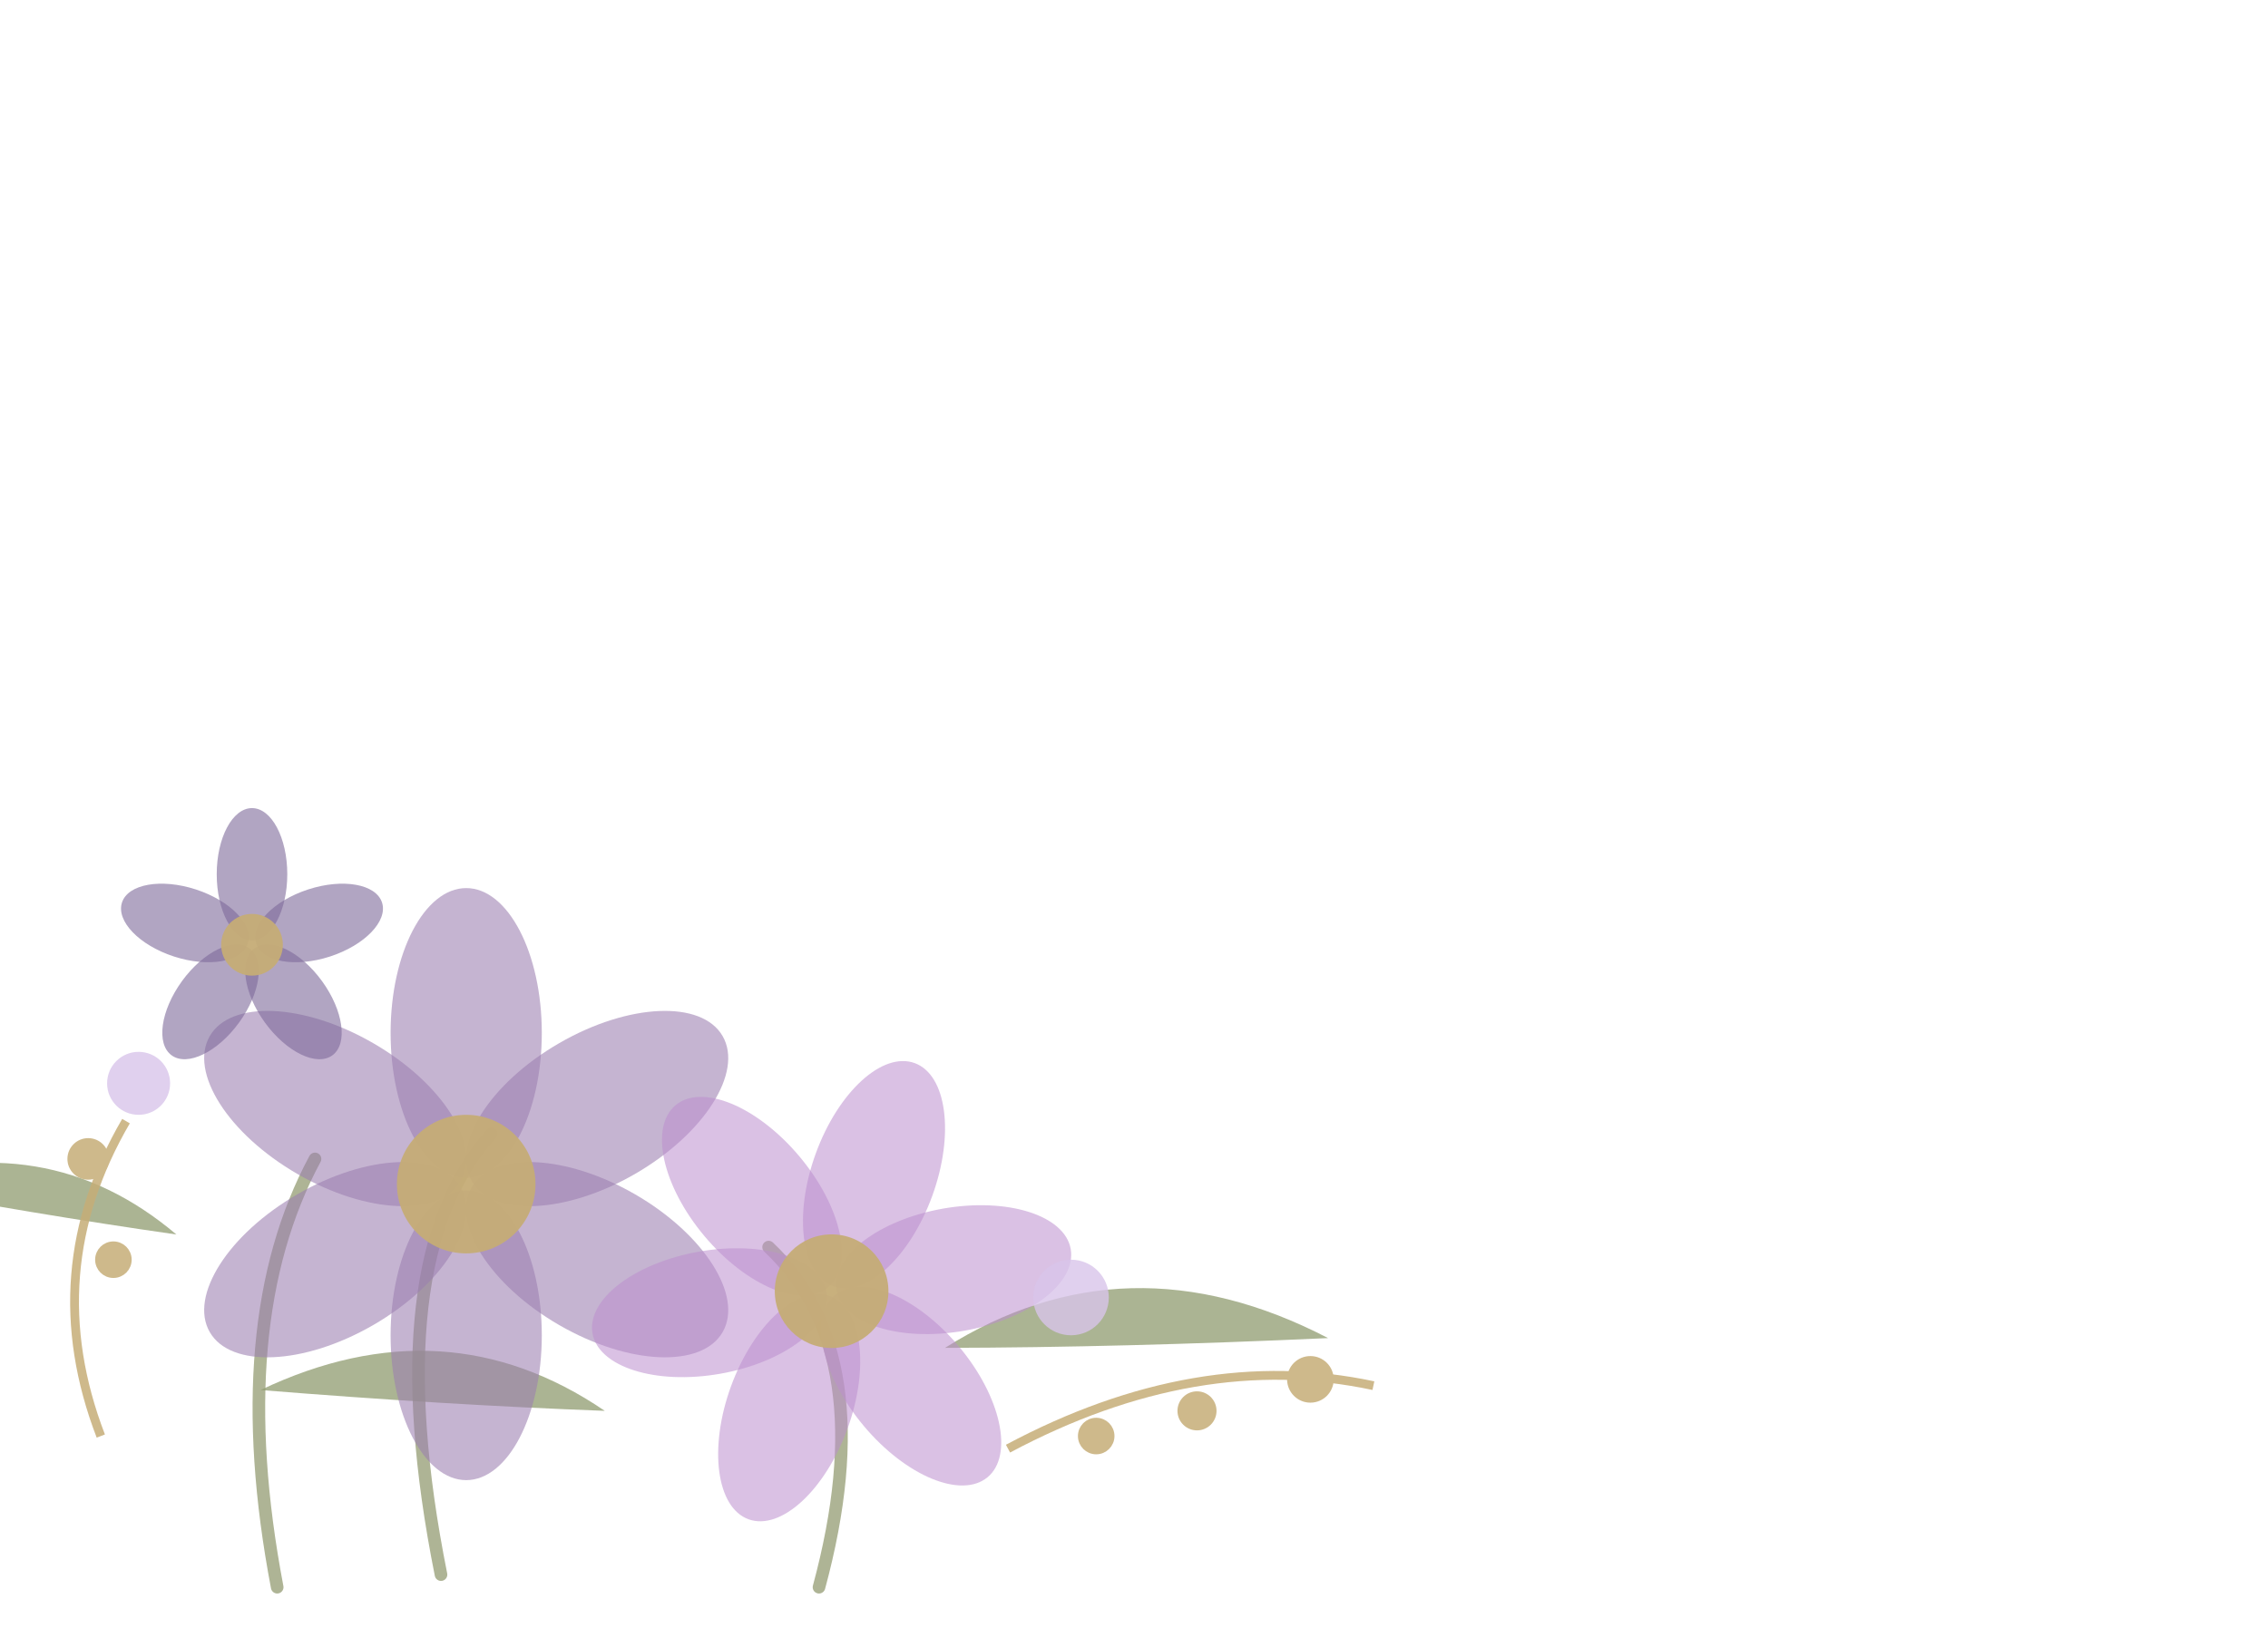
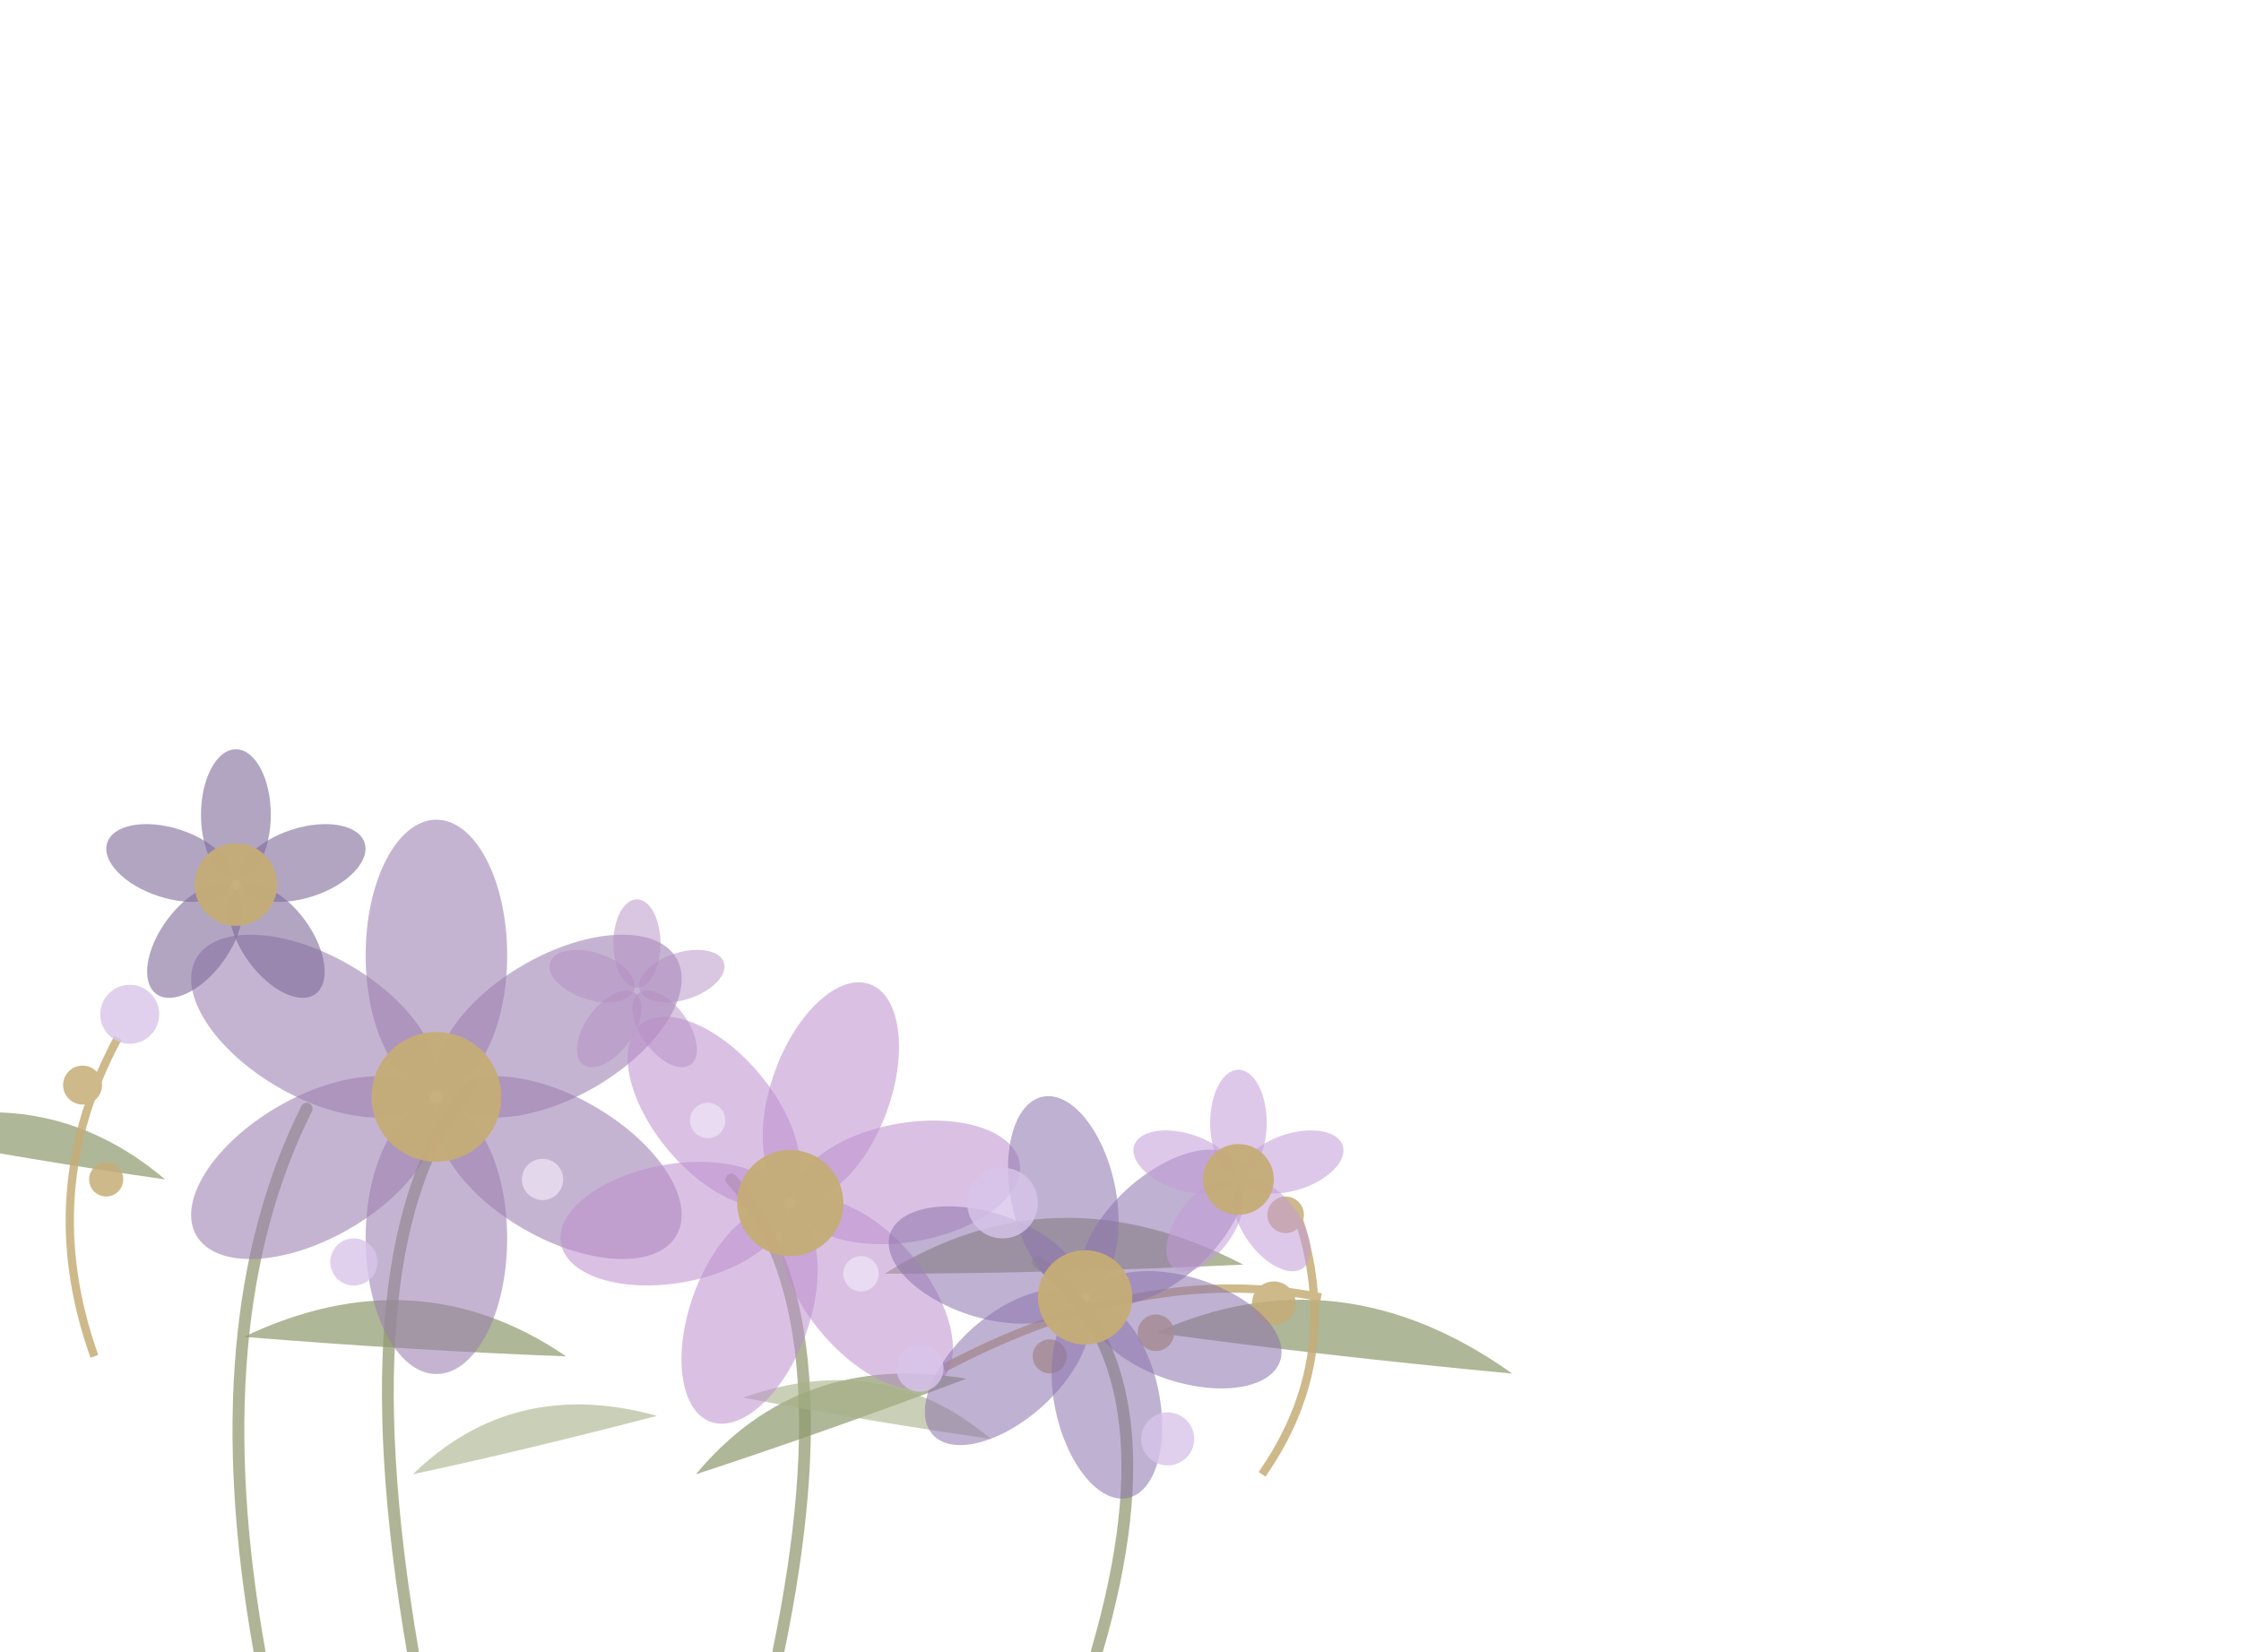
- <svg xmlns="http://www.w3.org/2000/svg" viewBox="0 0 360 260" width="360" height="260">
+ <svg xmlns="http://www.w3.org/2000/svg" viewBox="0 0 380 280" width="380" height="280">
  <defs>
    <ellipse id="p" cx="0" cy="-24" rx="12" ry="23" />
    <ellipse id="ps" cx="0" cy="-16" rx="8" ry="15" />
    <g id="leaf">
      <path d="M0 0 Q 26 -22 60 -10 Q 28 -4 0 0 Z" />
    </g>
+     <g id="flower6">
+       <use href="#p" transform="rotate(0)" />
+       <use href="#p" transform="rotate(60)" />
+       <use href="#p" transform="rotate(120)" />
+       <use href="#p" transform="rotate(180)" />
+       <use href="#p" transform="rotate(240)" />
+       <use href="#p" transform="rotate(300)" />
+     </g>
+     <g id="flower5">
+       <use href="#ps" transform="rotate(0)" />
+       <use href="#ps" transform="rotate(72)" />
+       <use href="#ps" transform="rotate(144)" />
+       <use href="#ps" transform="rotate(216)" />
+       <use href="#ps" transform="rotate(288)" />
+     </g>
  </defs>
  <g fill="none" stroke="#9aa17a" stroke-width="2" stroke-linecap="round" opacity="0.8">
-     <path d="M70 250 Q 60 200 78 180" />
-     <path d="M130 252 Q 140 215 122 198" />
-     <path d="M44 252 Q 36 210 50 184" />
+     <path d="M70 280 Q 58 210 80 184" />
+     <path d="M132 280 Q 144 222 124 200" />
+     <path d="M44 280 Q 34 224 52 188" />
+     <path d="M186 280 Q 200 232 176 214" />
  </g>
-   <g fill="#8f9b6f" opacity="0.75">
-     <use href="#leaf" transform="translate(150 214) rotate(8)" />
-     <use href="#leaf" transform="translate(96 224) scale(-0.9 0.9) rotate(6)" />
-     <use href="#leaf" transform="translate(28 196) scale(-0.8 0.8)" />
+   <g fill="#8f9b6f" opacity="0.72">
+     <use href="#leaf" transform="translate(150 216) rotate(8)" />
+     <use href="#leaf" transform="translate(96 230) scale(-0.9 0.9) rotate(6)" />
+     <use href="#leaf" transform="translate(28 200) scale(-0.8 0.8)" />
+     <use href="#leaf" transform="translate(196 226) rotate(16)" />
+     <use href="#leaf" transform="translate(118 250) scale(0.8) rotate(-10)" />
+   </g>
+   <g fill="#a7b187" opacity="0.6">
+     <use href="#leaf" transform="translate(70 250) scale(0.7) rotate(-4)" />
+     <use href="#leaf" transform="translate(168 244) scale(-0.7 0.7)" />
  </g>
  <g stroke="#c6ad77" stroke-width="1.4" fill="#c6ad77" opacity="0.85">
-     <path d="M160 230 q 30 -16 58 -10" fill="none" />
-     <circle cx="208" cy="219" r="3" />
-     <circle cx="190" cy="224" r="2.4" />
-     <circle cx="174" cy="228" r="2.2" />
-     <path d="M16 228 q -10 -26 4 -50" fill="none" />
+     <path d="M160 232 q 34 -18 64 -12" fill="none" />
+     <circle cx="216" cy="221" r="3" />
+     <circle cx="196" cy="226" r="2.4" />
+     <circle cx="178" cy="230" r="2.2" />
+     <path d="M16 230 q -10 -28 4 -54" fill="none" />
    <circle cx="14" cy="184" r="2.6" />
    <circle cx="18" cy="200" r="2.2" />
+     <path d="M214 250 q 14 -20 6 -44" fill="none" />
+     <circle cx="218" cy="206" r="2.4" />
  </g>
-   <g transform="translate(74 188)" fill="#9b7fb0" fill-opacity="0.58">
-     <use href="#p" transform="rotate(0)" />
-     <use href="#p" transform="rotate(60)" />
-     <use href="#p" transform="rotate(120)" />
-     <use href="#p" transform="rotate(180)" />
-     <use href="#p" transform="rotate(240)" />
-     <use href="#p" transform="rotate(300)" />
-     <circle r="11" fill="#c6ad77" fill-opacity="0.95" />
+   <use href="#flower6" transform="translate(74 186)" fill="#9b7fb0" fill-opacity="0.58" />
+   <circle cx="74" cy="186" r="11" fill="#c6ad77" fill-opacity="0.95" />
+   <use href="#flower6" transform="translate(134 204) scale(0.84) rotate(20)" fill="#bb8fce" fill-opacity="0.55" />
+   <circle cx="134" cy="204" r="9" fill="#c6ad77" fill-opacity="0.95" />
+   <use href="#flower6" transform="translate(184 220) scale(0.74) rotate(-12)" fill="#8e74ad" fill-opacity="0.56" />
+   <circle cx="184" cy="220" r="8" fill="#c6ad77" fill-opacity="0.95" />
+   <use href="#flower5" transform="translate(40 150) scale(0.74)" fill="#7d6a99" fill-opacity="0.6" />
+   <circle cx="40" cy="150" r="7" fill="#c6ad77" fill-opacity="0.95" />
+   <use href="#flower5" transform="translate(210 200) scale(0.6)" fill="#c39ad6" fill-opacity="0.55" />
+   <circle cx="210" cy="200" r="6" fill="#c6ad77" fill-opacity="0.95" />
+   <use href="#flower5" transform="translate(108 168) scale(0.5)" fill="#b58fc4" fill-opacity="0.5" />
+   <g fill="#d8c4ea" opacity="0.8">
+     <circle cx="170" cy="204" r="6" />
+     <circle cx="22" cy="172" r="5" />
+     <circle cx="156" cy="232" r="4" />
+     <circle cx="198" cy="244" r="4.5" />
+     <circle cx="60" cy="214" r="4" />
  </g>
-   <g transform="translate(132 205) scale(0.82)" fill="#bb8fce" fill-opacity="0.55">
-     <use href="#p" transform="rotate(20)" />
-     <use href="#p" transform="rotate(80)" />
-     <use href="#p" transform="rotate(140)" />
-     <use href="#p" transform="rotate(200)" />
-     <use href="#p" transform="rotate(260)" />
-     <use href="#p" transform="rotate(320)" />
-     <circle r="11" fill="#c6ad77" fill-opacity="0.95" />
-   </g>
-   <g transform="translate(40 150) scale(0.7)" fill="#7d6a99" fill-opacity="0.6">
-     <use href="#ps" transform="rotate(0)" />
-     <use href="#ps" transform="rotate(72)" />
-     <use href="#ps" transform="rotate(144)" />
-     <use href="#ps" transform="rotate(216)" />
-     <use href="#ps" transform="rotate(288)" />
-     <circle r="7" fill="#c6ad77" fill-opacity="0.95" />
-   </g>
-   <g fill="#d8c4ea" opacity="0.8">
-     <circle cx="170" cy="206" r="6" />
-     <circle cx="22" cy="172" r="5" />
+   <g fill="#efe6f6" opacity="0.7">
+     <circle cx="92" cy="200" r="3.5" />
+     <circle cx="146" cy="216" r="3" />
+     <circle cx="120" cy="190" r="3" />
  </g>
</svg>
